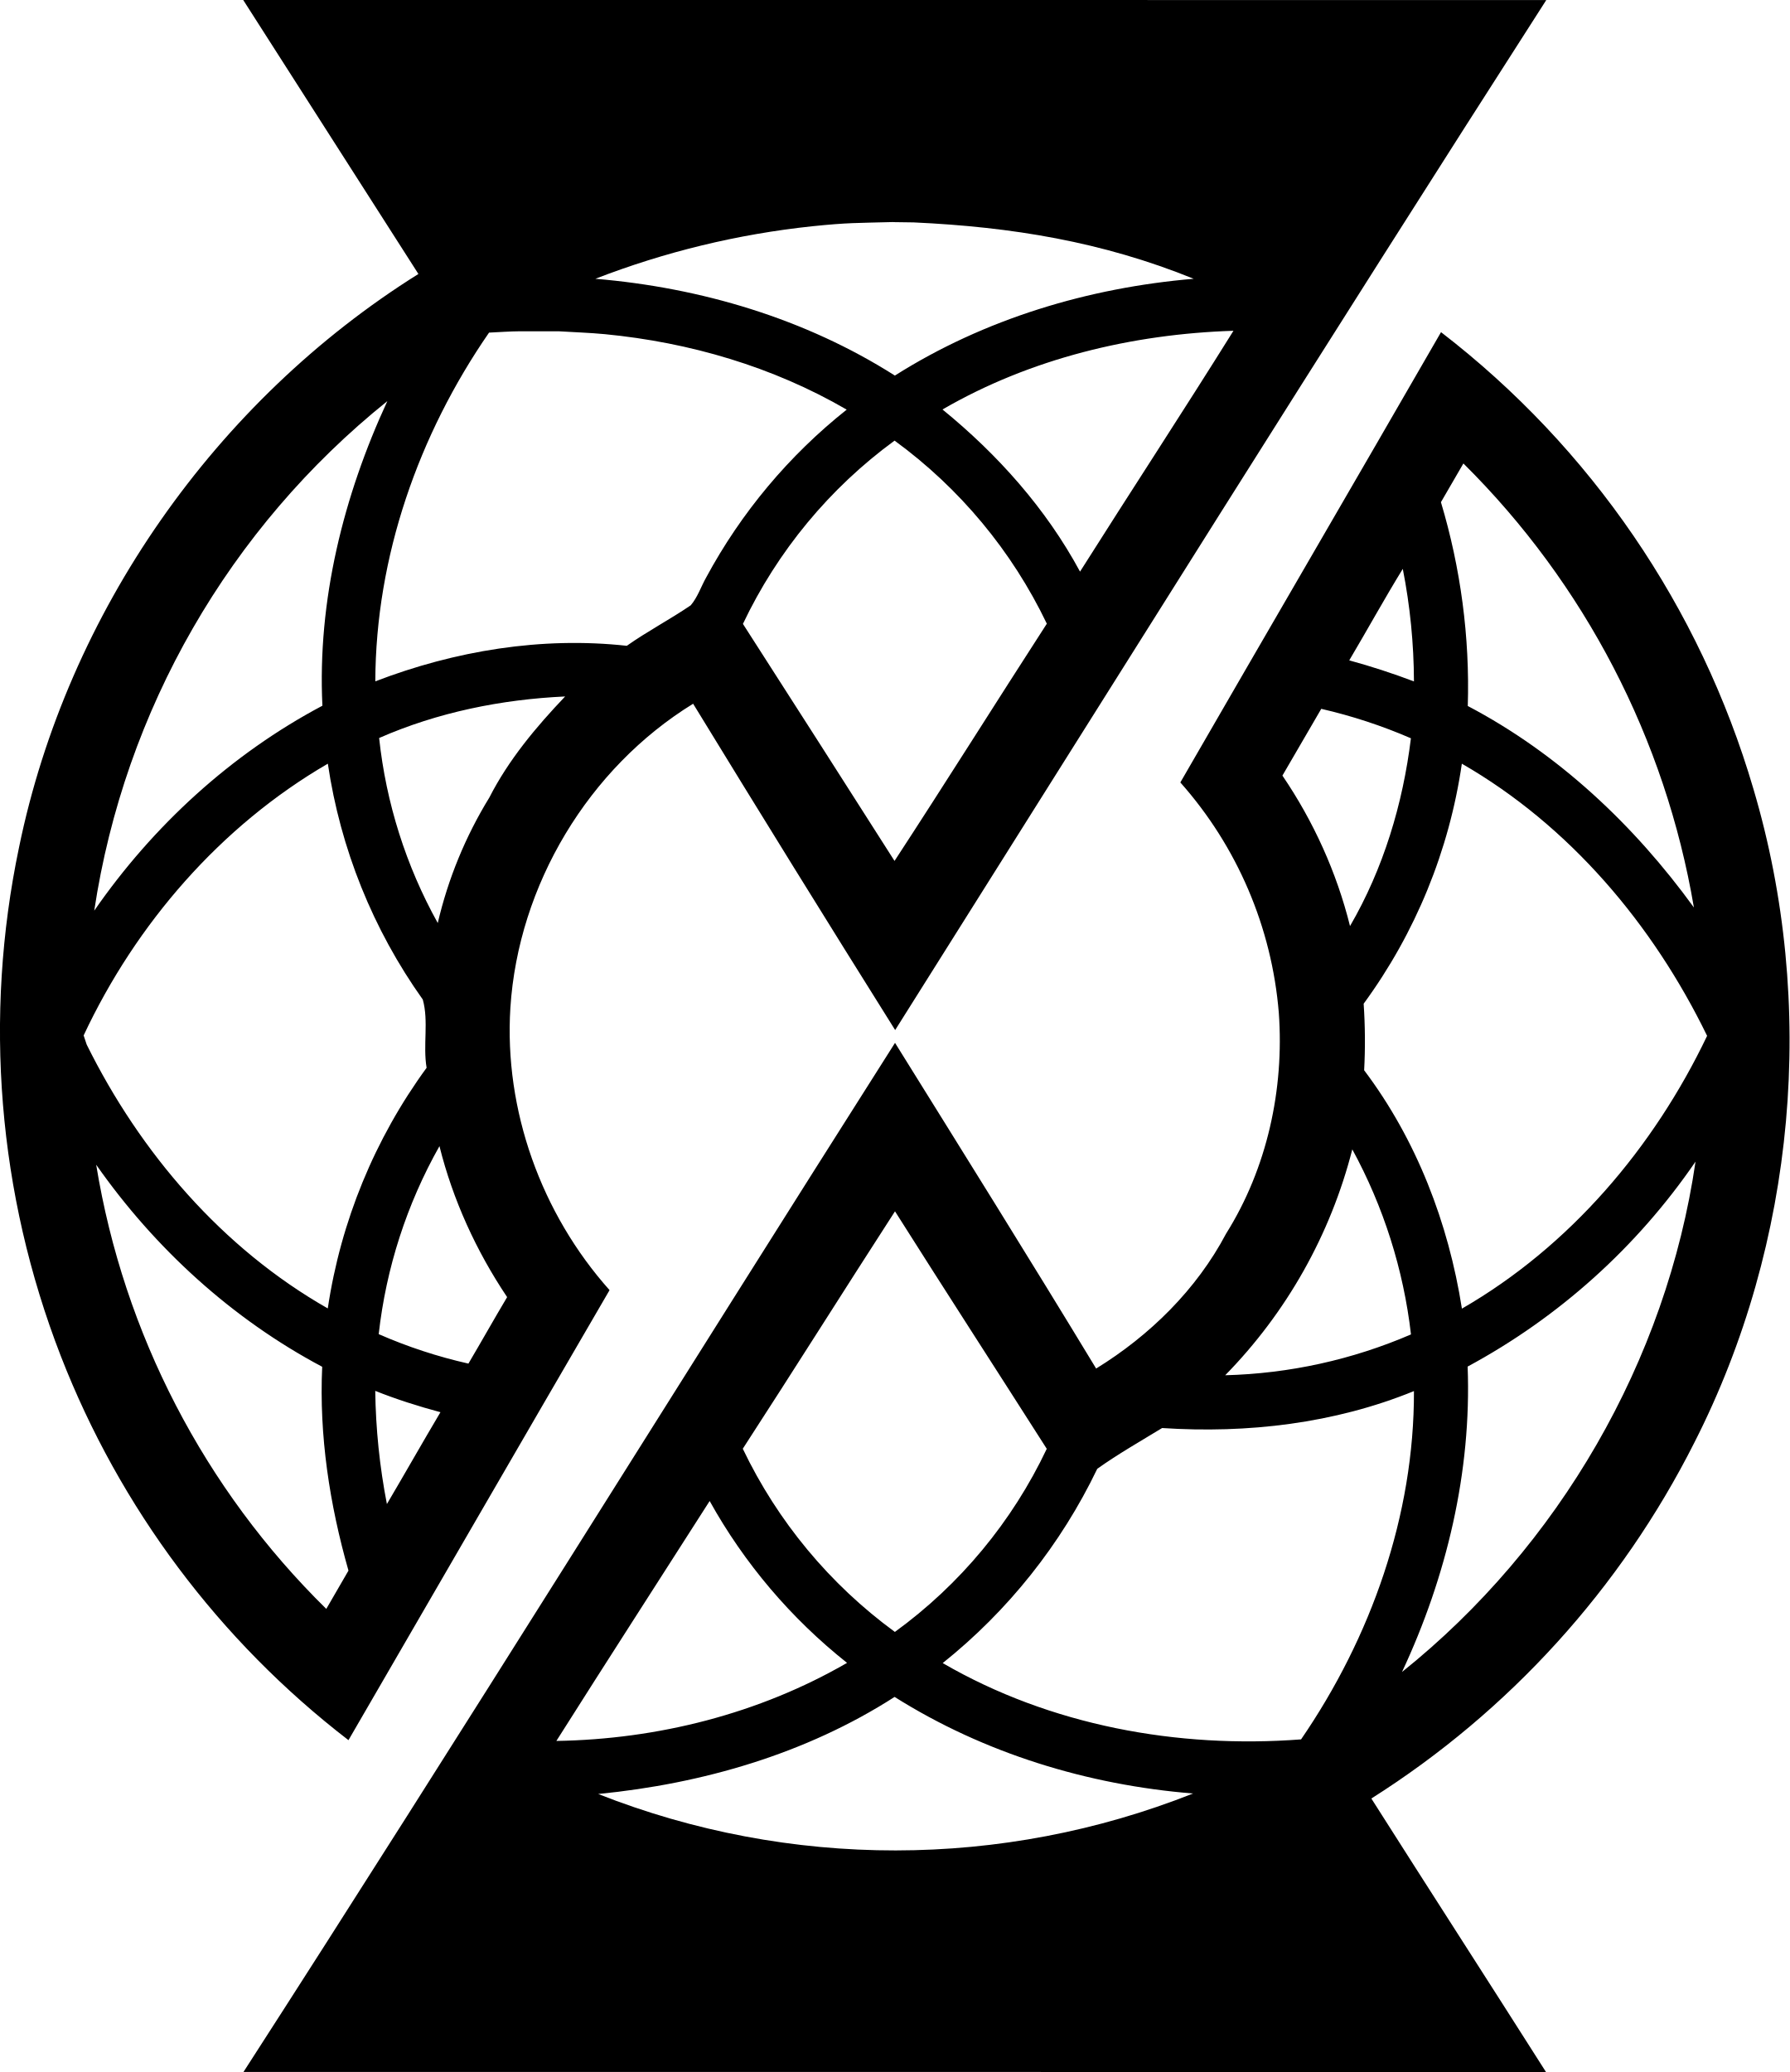
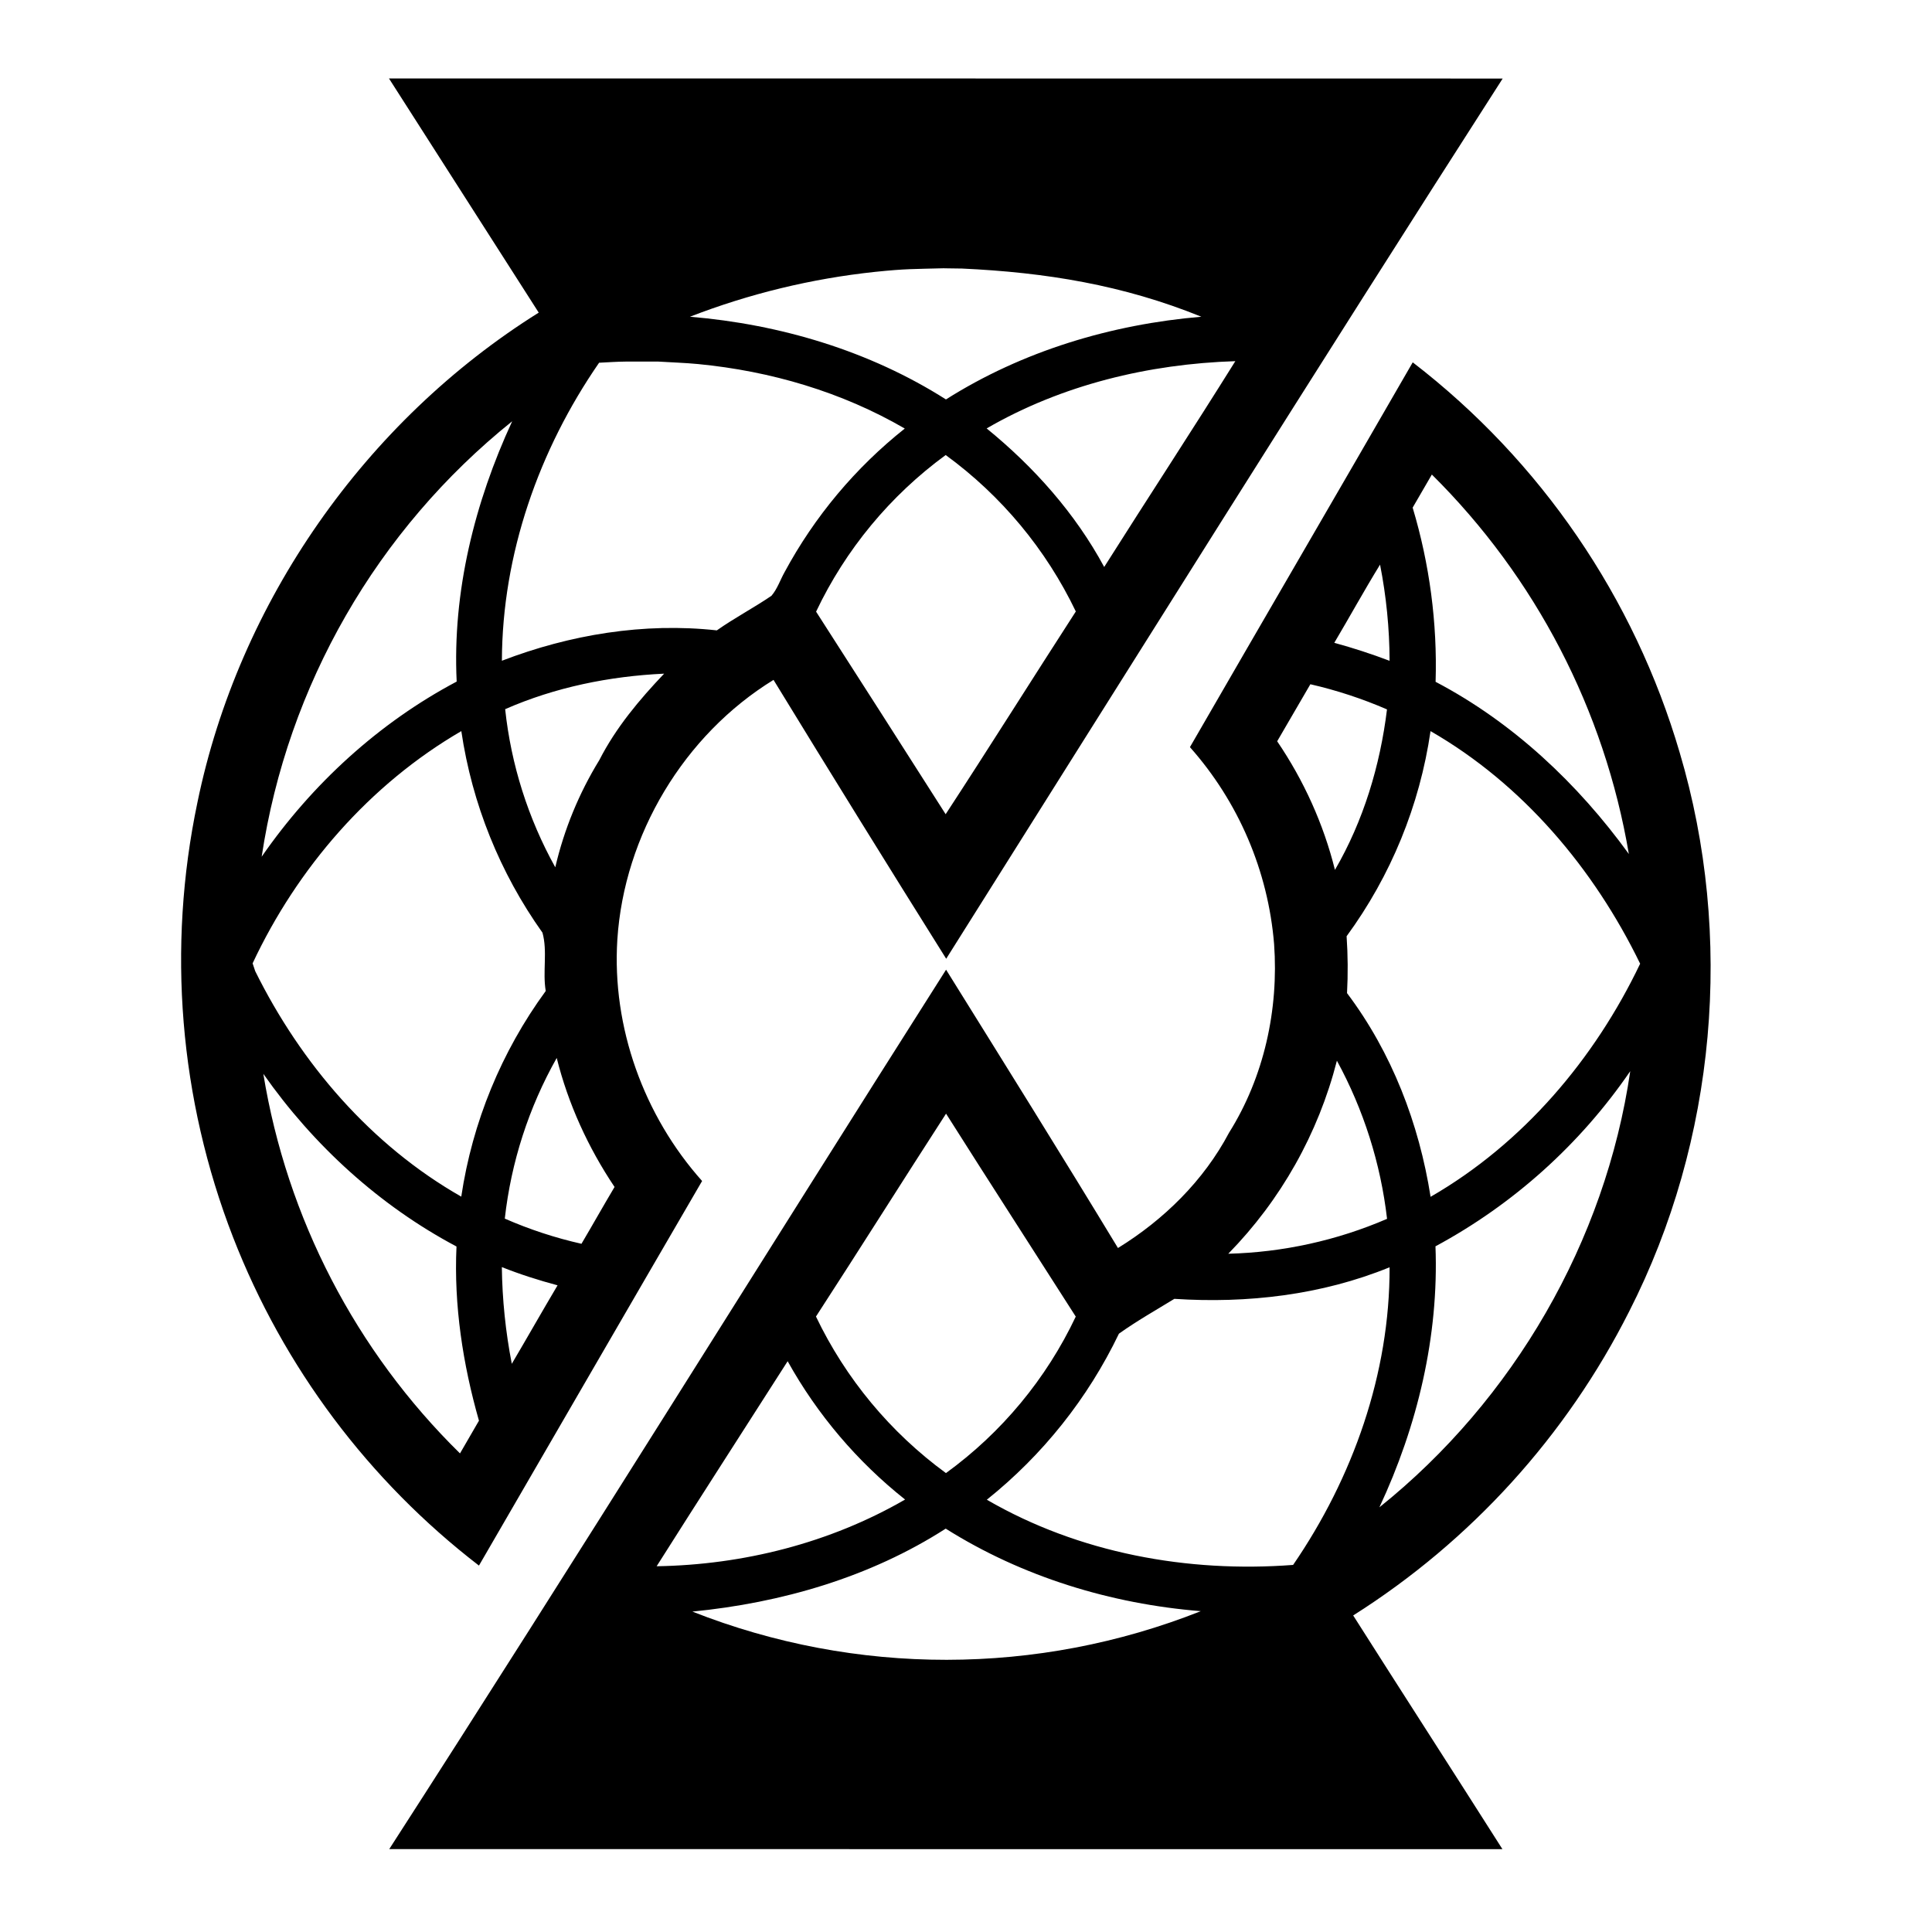
- <svg xmlns="http://www.w3.org/2000/svg" viewBox="0 0 25.334 29.328">
+ <svg xmlns="http://www.w3.org/2000/svg" viewBox="-3 -1.3 32 32">
  <path d="M20.4 4.702a12.65 12.65 0 0 1 4.421 6.463c.903 3.042.605 6.426-.836 9.255a12.76 12.76 0 0 1-4.572 5.037c.821 1.293 1.651 2.578 2.472 3.871l-18.438-.001c3.114-4.831 6.142-9.715 9.223-14.566.954 1.534 1.911 3.065 2.847 4.61.76-.468 1.421-1.117 1.84-1.91.58-.924.824-2.042.746-3.125a5.6 5.6 0 0 0-1.394-3.261c1.227-2.126 2.464-4.246 3.69-6.373m-7.735 19.317c-1.255.806-2.72 1.229-4.196 1.374a11.45 11.45 0 0 0 8.421-.007c-1.489-.12-2.958-.569-4.225-1.367m7.352-4.329c-1.127.46-2.357.602-3.565.523-.308.188-.625.368-.918.577a7.9 7.9 0 0 1-2.188 2.75c1.523.884 3.326 1.213 5.073 1.08.99-1.443 1.603-3.17 1.598-4.93m-9.97 1.556c-.724 1.133-1.452 2.261-2.17 3.396 1.434-.023 2.87-.385 4.115-1.105a7.7 7.7 0 0 1-1.945-2.291zm13.956-4.804a9.2 9.2 0 0 1-3.226 2.901c.057 1.491-.299 2.977-.929 4.323 2.221-1.779 3.744-4.406 4.155-7.224m-11.332.703c-.722 1.117-1.43 2.244-2.155 3.361a6.9 6.9 0 0 0 2.153 2.593 6.8 6.8 0 0 0 2.15-2.592c-.715-1.121-1.438-2.238-2.148-3.361zm6.473-.875a7.07 7.07 0 0 1-1.799 3.196 7.1 7.1 0 0 0 2.63-.578 7.2 7.2 0 0 0-.83-2.618zm1.551-5.46a7.6 7.6 0 0 1-1.39 3.397q.032.471.007.942c.741.983 1.194 2.163 1.384 3.374 1.528-.881 2.715-2.279 3.471-3.861-.766-1.575-1.945-2.974-3.473-3.853zm-1.99-.777-.55.945c.44.647.768 1.37.957 2.13.472-.812.748-1.728.862-2.658a7.3 7.3 0 0 0-1.27-.417m2.013-3.473-.318.548c.28.934.41 1.911.38 2.885 1.28.672 2.356 1.686 3.201 2.852a11.57 11.57 0 0 0-3.263-6.285m-.858 1.492c-.262.426-.503.865-.758 1.295q.465.127.916.298a8.4 8.4 0 0 0-.158-1.593m-7.214-4.908.29.004c1.388.064 2.667.272 3.964.798-1.49.126-2.963.568-4.23 1.37-1.27-.807-2.748-1.245-4.24-1.37a12 12 0 0 1 3.066-.743c.513-.053.635-.046 1.15-.06zm4.817 1.538c-.713 1.143-1.452 2.27-2.172 3.409-.48-.89-1.165-1.658-1.947-2.295 1.247-.723 2.685-1.068 4.118-1.114zm-10.097.007h.542c.22.014.438.02.657.041 1.2.116 2.378.461 3.423 1.068a7.7 7.7 0 0 0-1.99 2.377c-.073.13-.12.278-.218.393-.295.201-.613.367-.905.573-1.206-.133-2.433.07-3.56.503.005-1.762.612-3.492 1.61-4.936.146-.007.294-.018.441-.019m5.3 1.548a6.9 6.9 0 0 1 2.155 2.591c-.722 1.117-1.428 2.244-2.156 3.358q-1.07-1.68-2.146-3.355a6.86 6.86 0 0 1 2.146-2.594m-7.179-.561c-.622 1.344-.992 2.825-.92 4.313-1.293.685-2.399 1.701-3.23 2.901a11.44 11.44 0 0 1 4.15-7.213zM8 9.858c-.412.433-.8.896-1.073 1.431a6 6 0 0 0-.73 1.776 6.9 6.9 0 0 1-.83-2.619c.83-.364 1.73-.546 2.633-.588m-3.359.952a7.7 7.7 0 0 0 1.344 3.338c.086.308 0 .647.054.966A7.7 7.7 0 0 0 4.64 18.52c-1.493-.85-2.656-2.205-3.413-3.735l-.043-.129c.741-1.581 1.94-2.965 3.456-3.846m1.581 5.413c.19.762.521 1.485.958 2.137-.186.312-.363.628-.548.941a7 7 0 0 1-1.27-.417 7 7 0 0 1 .86-2.661zm-.909 3.464c.301.12.61.218.923.302-.256.431-.503.868-.758 1.3a9 9 0 0 1-.165-1.603zm-3.949-3.199c.828 1.181 1.922 2.181 3.198 2.858-.045.974.105 1.949.372 2.885l-.314.542a11.38 11.38 0 0 1-3.257-6.284zM12.666 0H3.443l2.48 3.878C3.05 5.676.954 8.669.27 11.991a12.7 12.7 0 0 0 .59 7.201 12.64 12.64 0 0 0 4.073 5.439c1.232-2.123 2.461-4.249 3.696-6.37-.966-1.082-1.495-2.547-1.404-3.997.112-1.736 1.104-3.391 2.587-4.303a478 478 0 0 0 2.86 4.619c3.064-4.865 6.112-9.741 9.217-14.579z" />
</svg>
